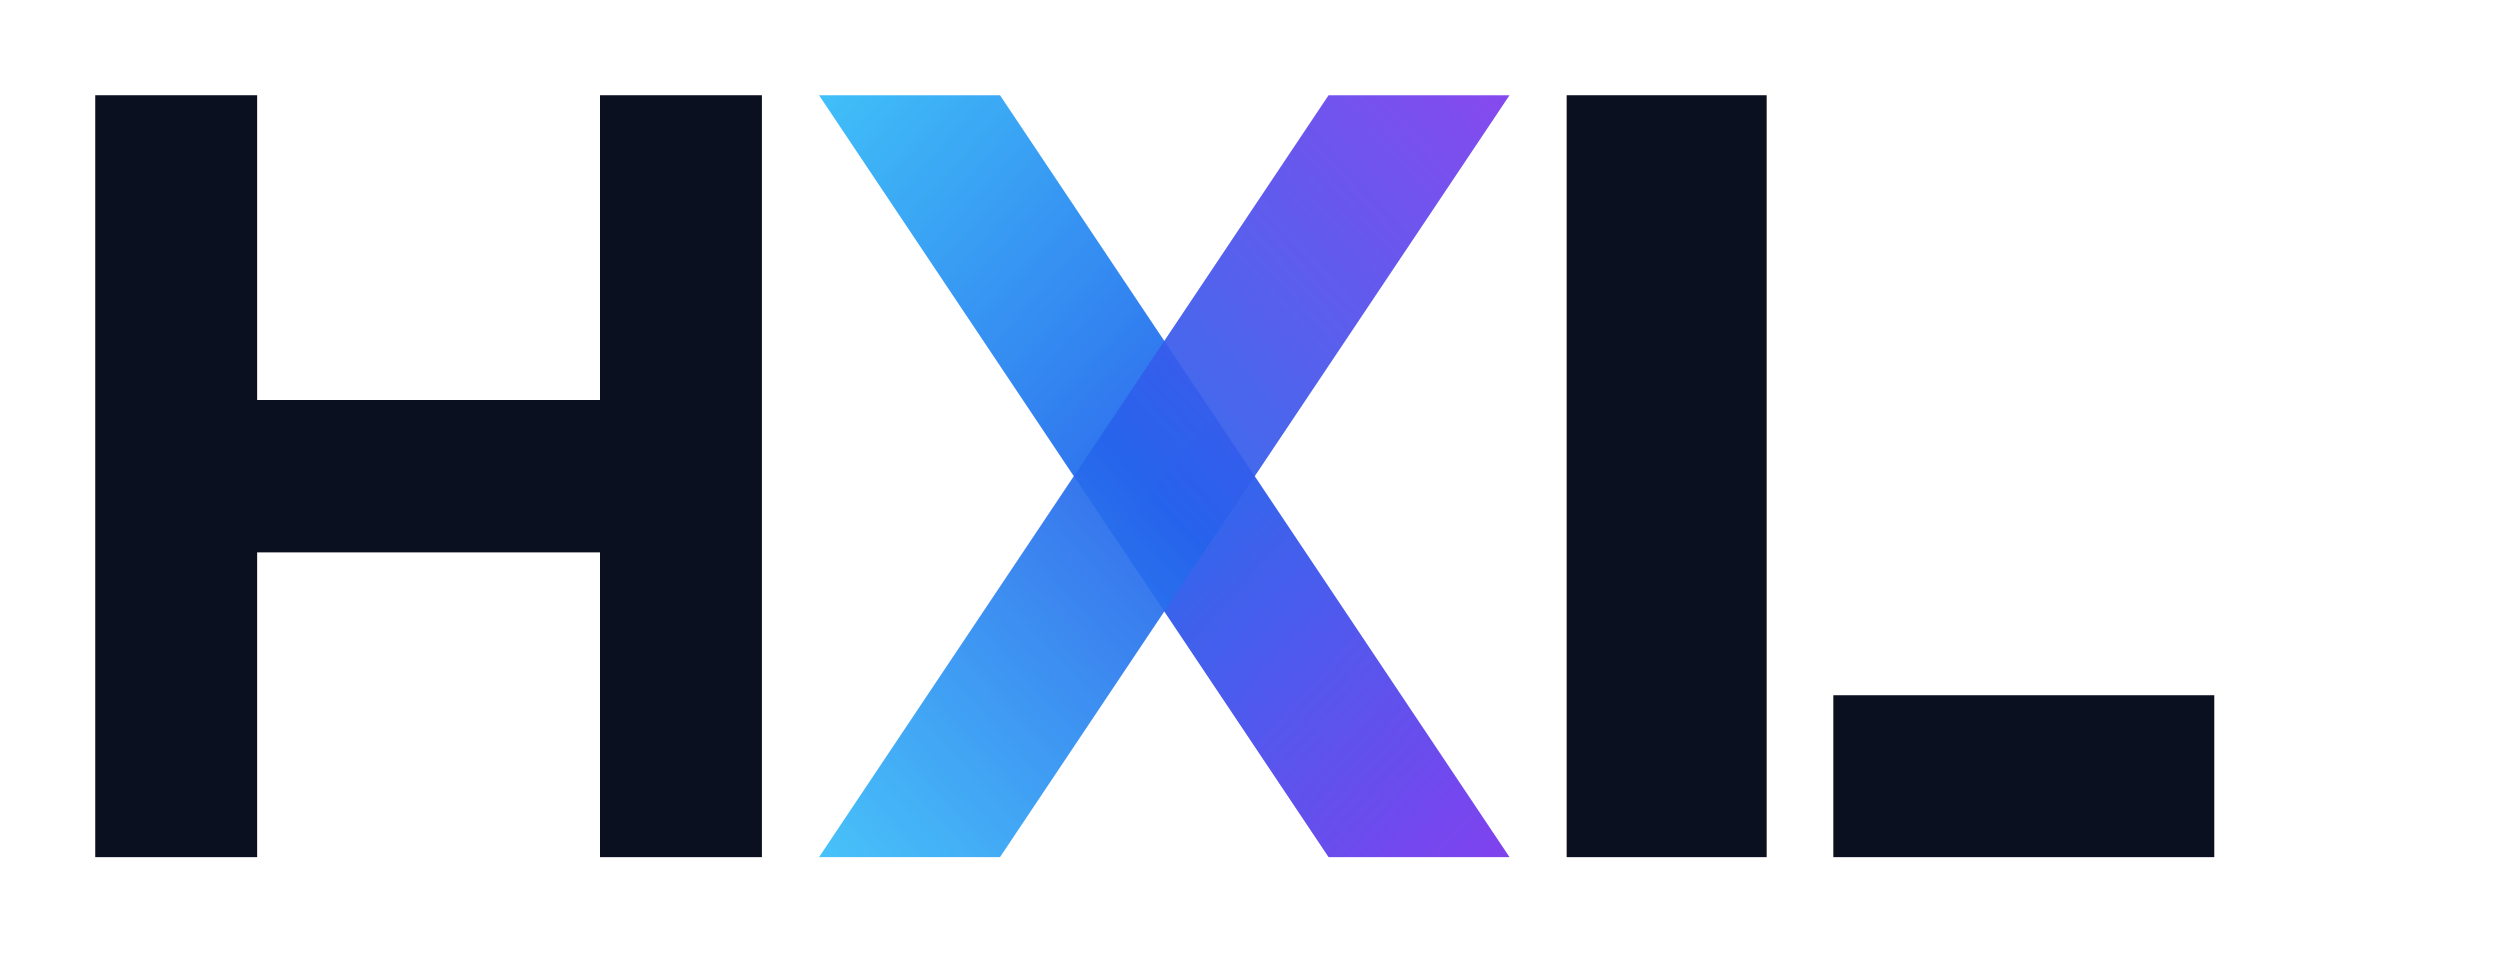
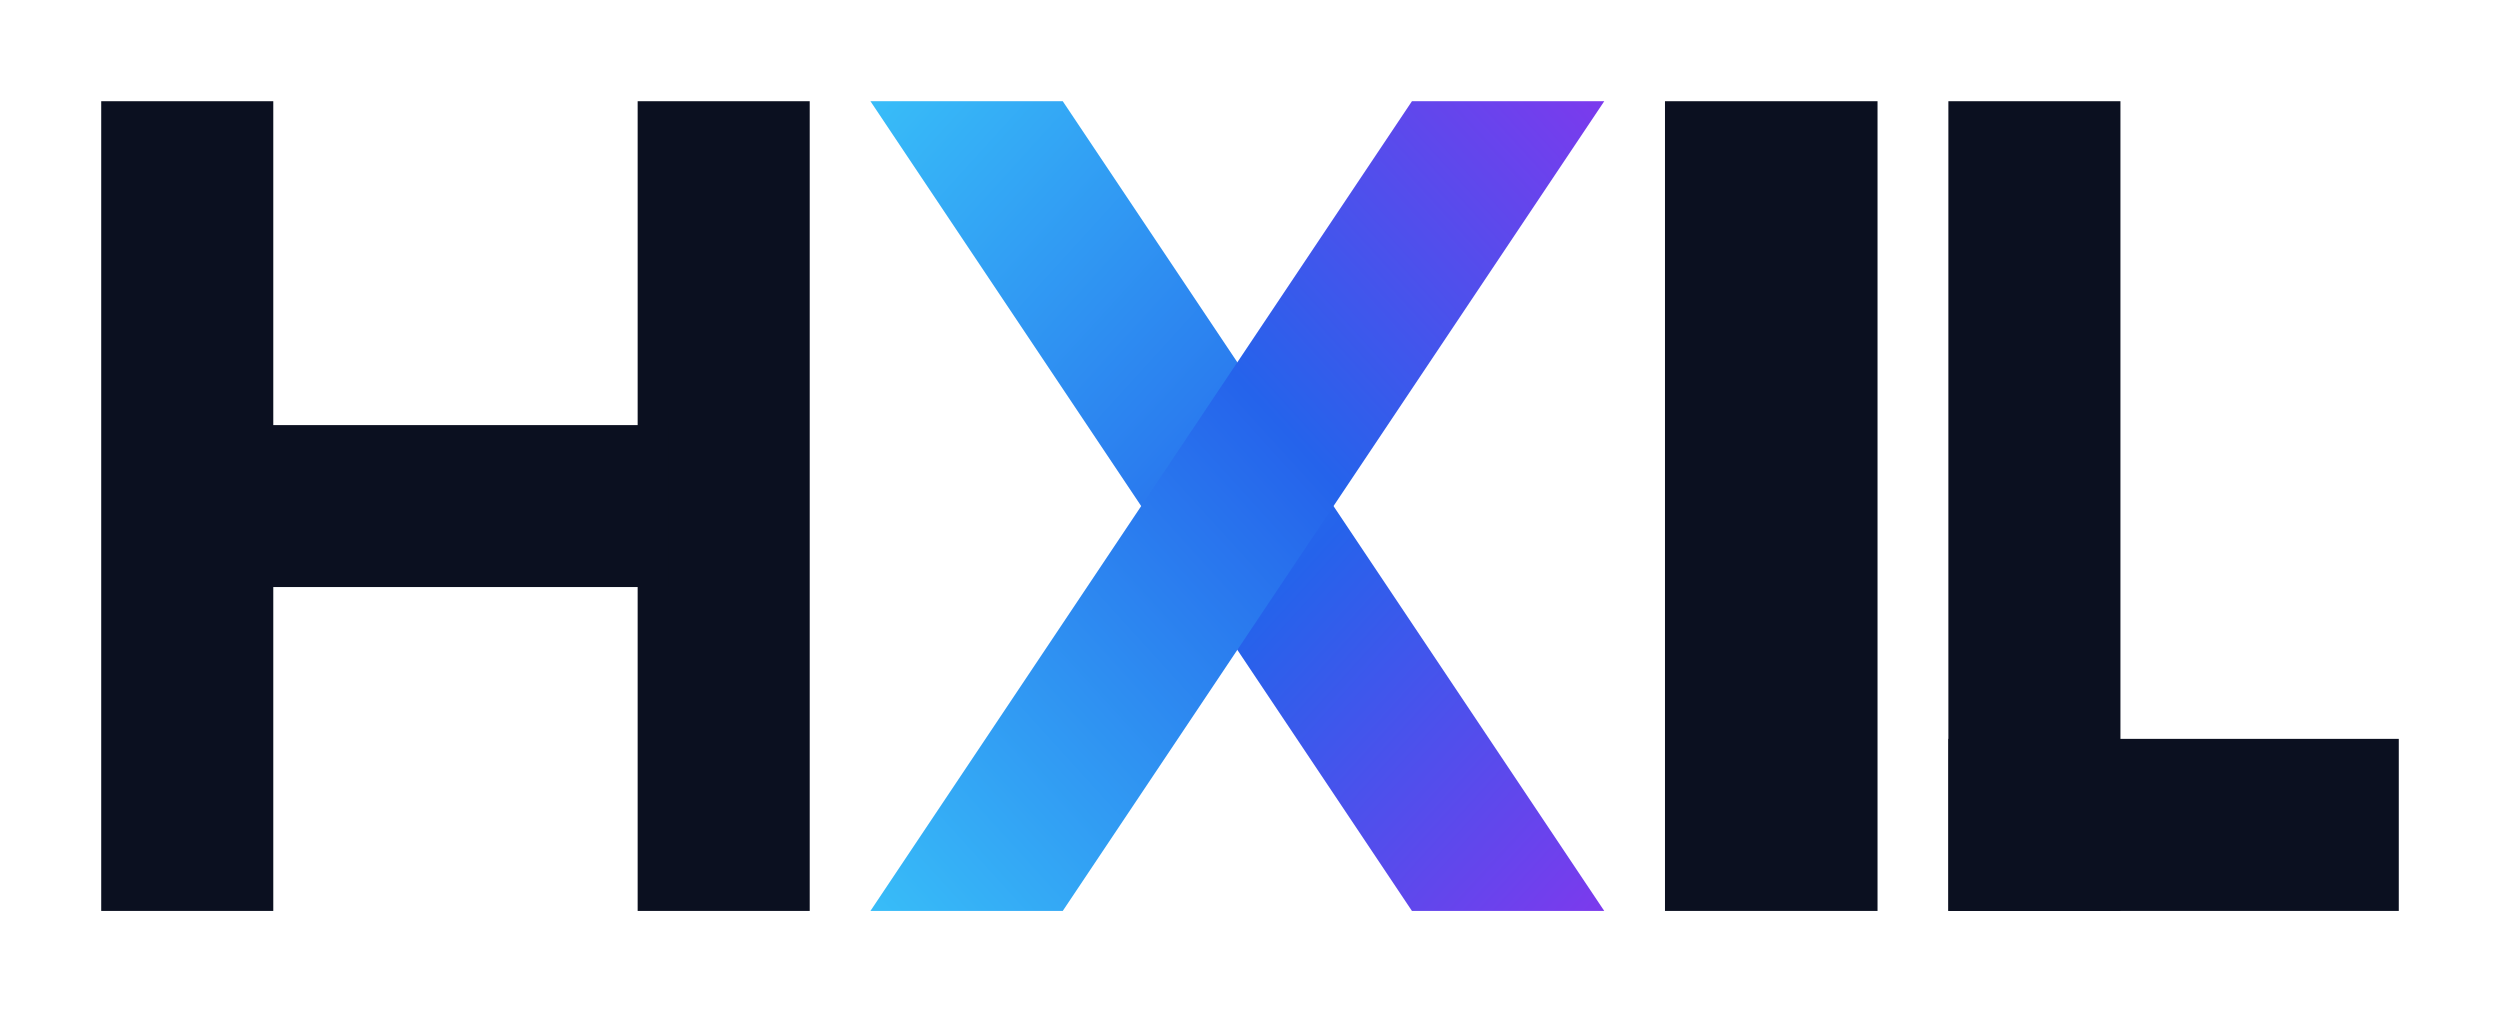
- <svg xmlns="http://www.w3.org/2000/svg" viewBox="0 0 525 200" width="525" height="200">
+ <svg xmlns="http://www.w3.org/2000/svg" viewBox="0 0 494 200" width="494" height="200">
  <defs>
-     <linearGradient id="xgrad1" x1="0" y1="0" x2="1" y2="1">
+     <linearGradient id="g1" x1="0" y1="0" x2="1" y2="1">
      <stop offset="0" stop-color="#38BDF8" />
-       <stop offset="0.52" stop-color="#2563EB" />
+       <stop offset="0.58" stop-color="#2563EB" />
      <stop offset="1" stop-color="#7C3AED" />
    </linearGradient>
-     <linearGradient id="xgrad2" x1="0" y1="1" x2="1" y2="0">
+     <linearGradient id="g2" x1="0" y1="1" x2="1" y2="0">
      <stop offset="0" stop-color="#38BDF8" />
-       <stop offset="0.48" stop-color="#2563EB" />
+       <stop offset="0.58" stop-color="#2563EB" />
      <stop offset="1" stop-color="#7C3AED" />
    </linearGradient>
  </defs>
  <rect x="20" y="20" width="34" height="160" fill="#0B1020" />
  <rect x="126" y="20" width="34" height="160" fill="#0B1020" />
  <rect x="48" y="84" width="84" height="32" fill="#0B1020" />
-   <polygon points="172,20 210,20 317,180 279,180" fill="url(#xgrad1)" opacity="0.96" />
-   <polygon points="279,20 317,20 210,180 172,180" fill="url(#xgrad2)" opacity="0.92" />
+   <polygon points="172,20 210,20 317,180 279,180" fill="url(#g1)" />
+   <polygon points="279,20 317,20 210,180 172,180" fill="url(#g2)" />
  <rect x="329" y="20" width="42" height="160" fill="#0B1020" />
-   <rect x="385" y="146" width="80" height="34" fill="#0B1020" />
+   <rect x="385" y="20" width="34" height="160" fill="#0B1020" />
+   <rect x="385" y="146" width="89" height="34" fill="#0B1020" />
</svg>
